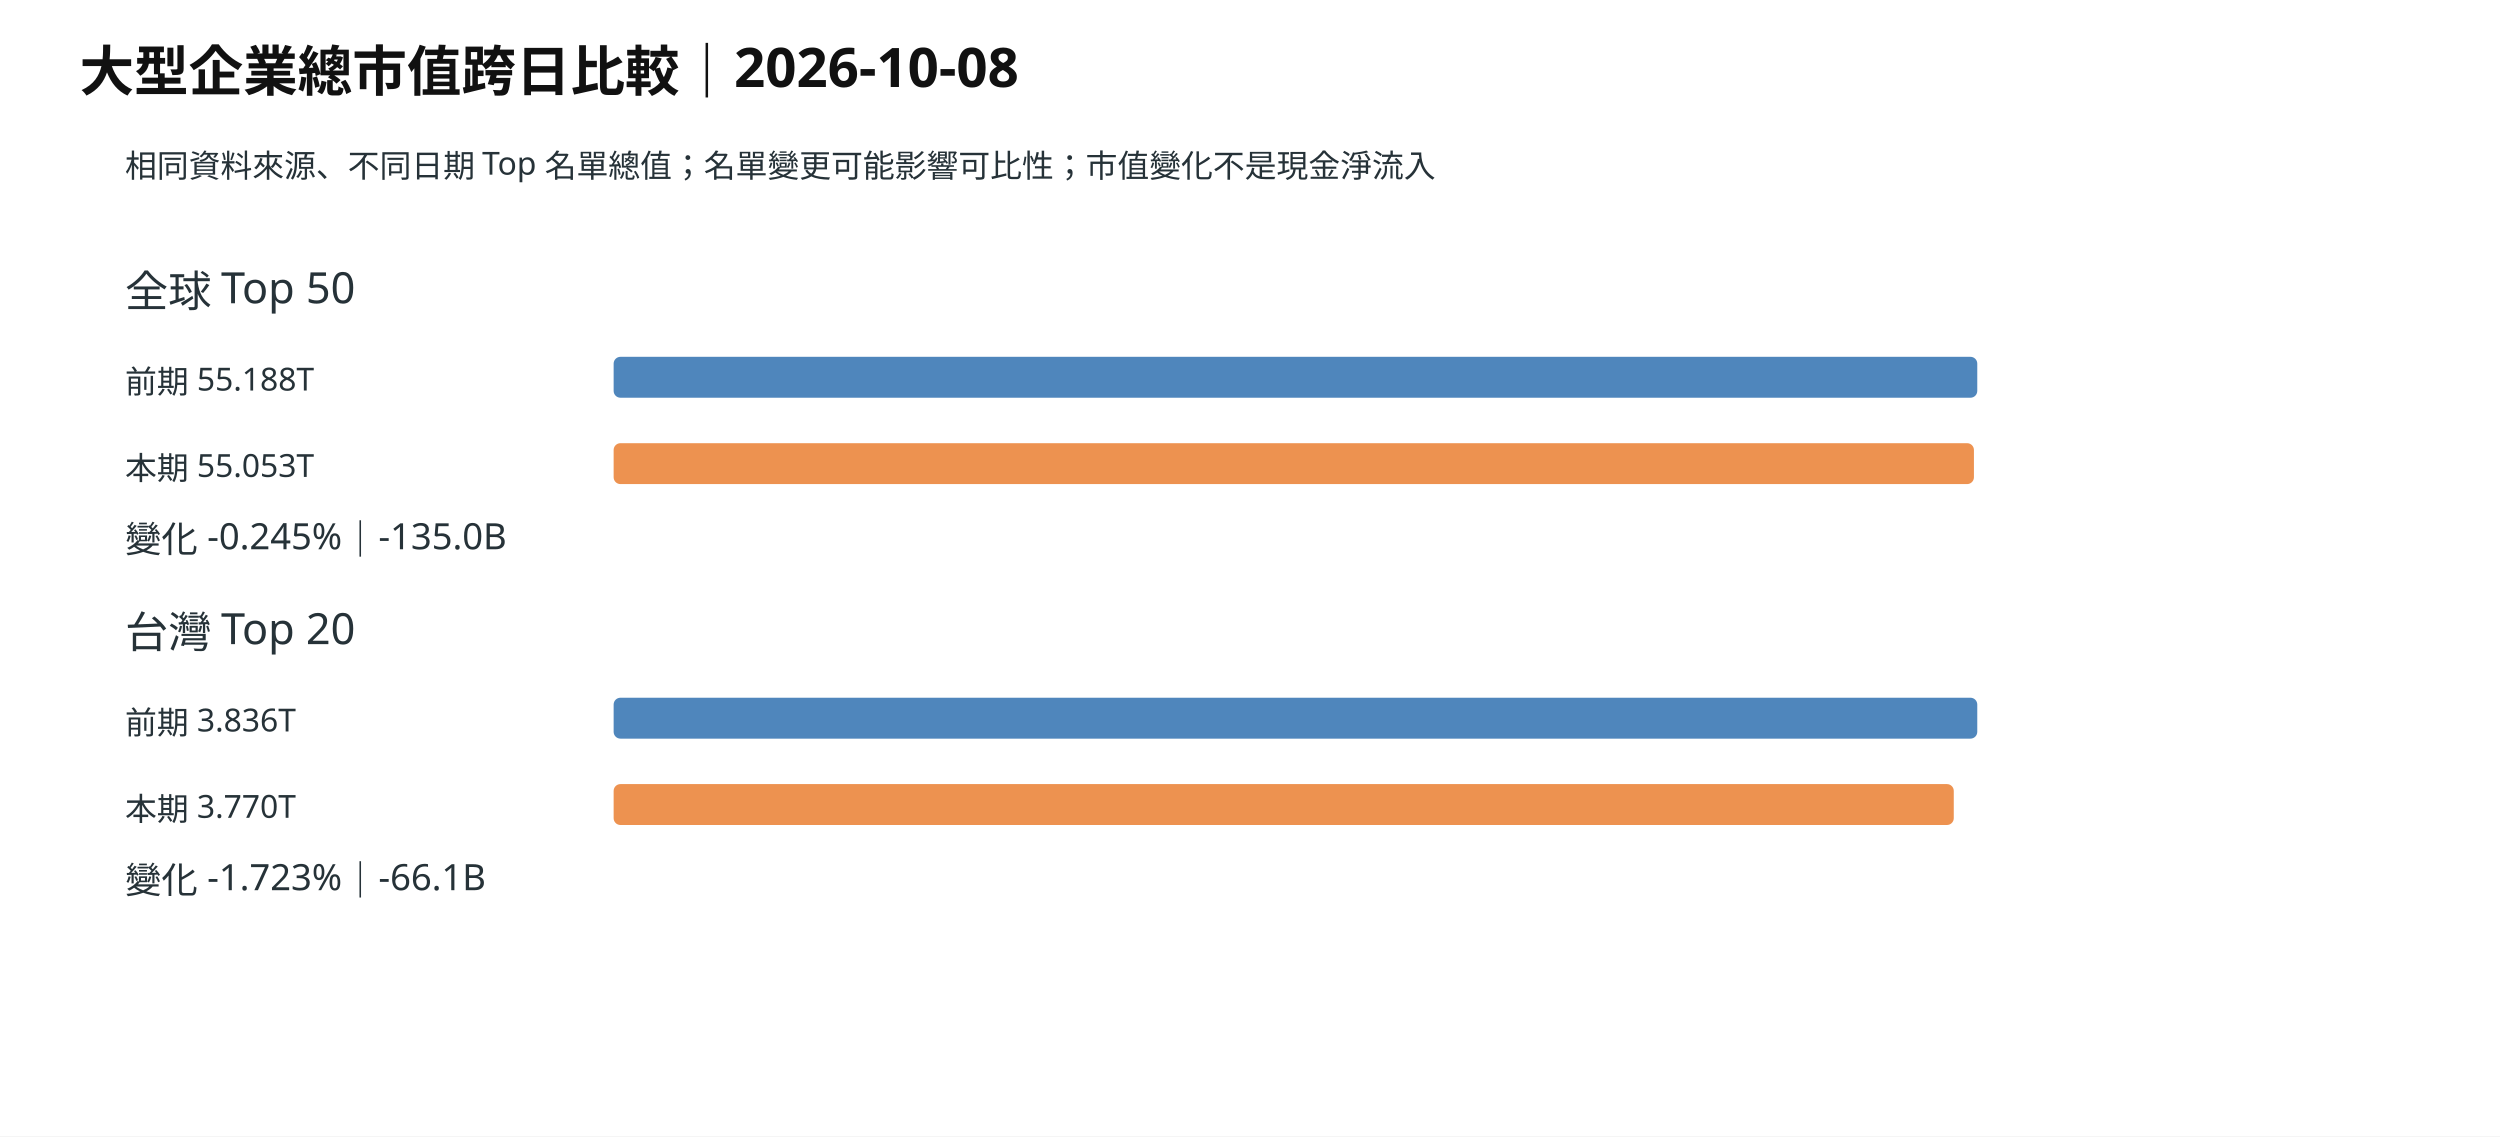
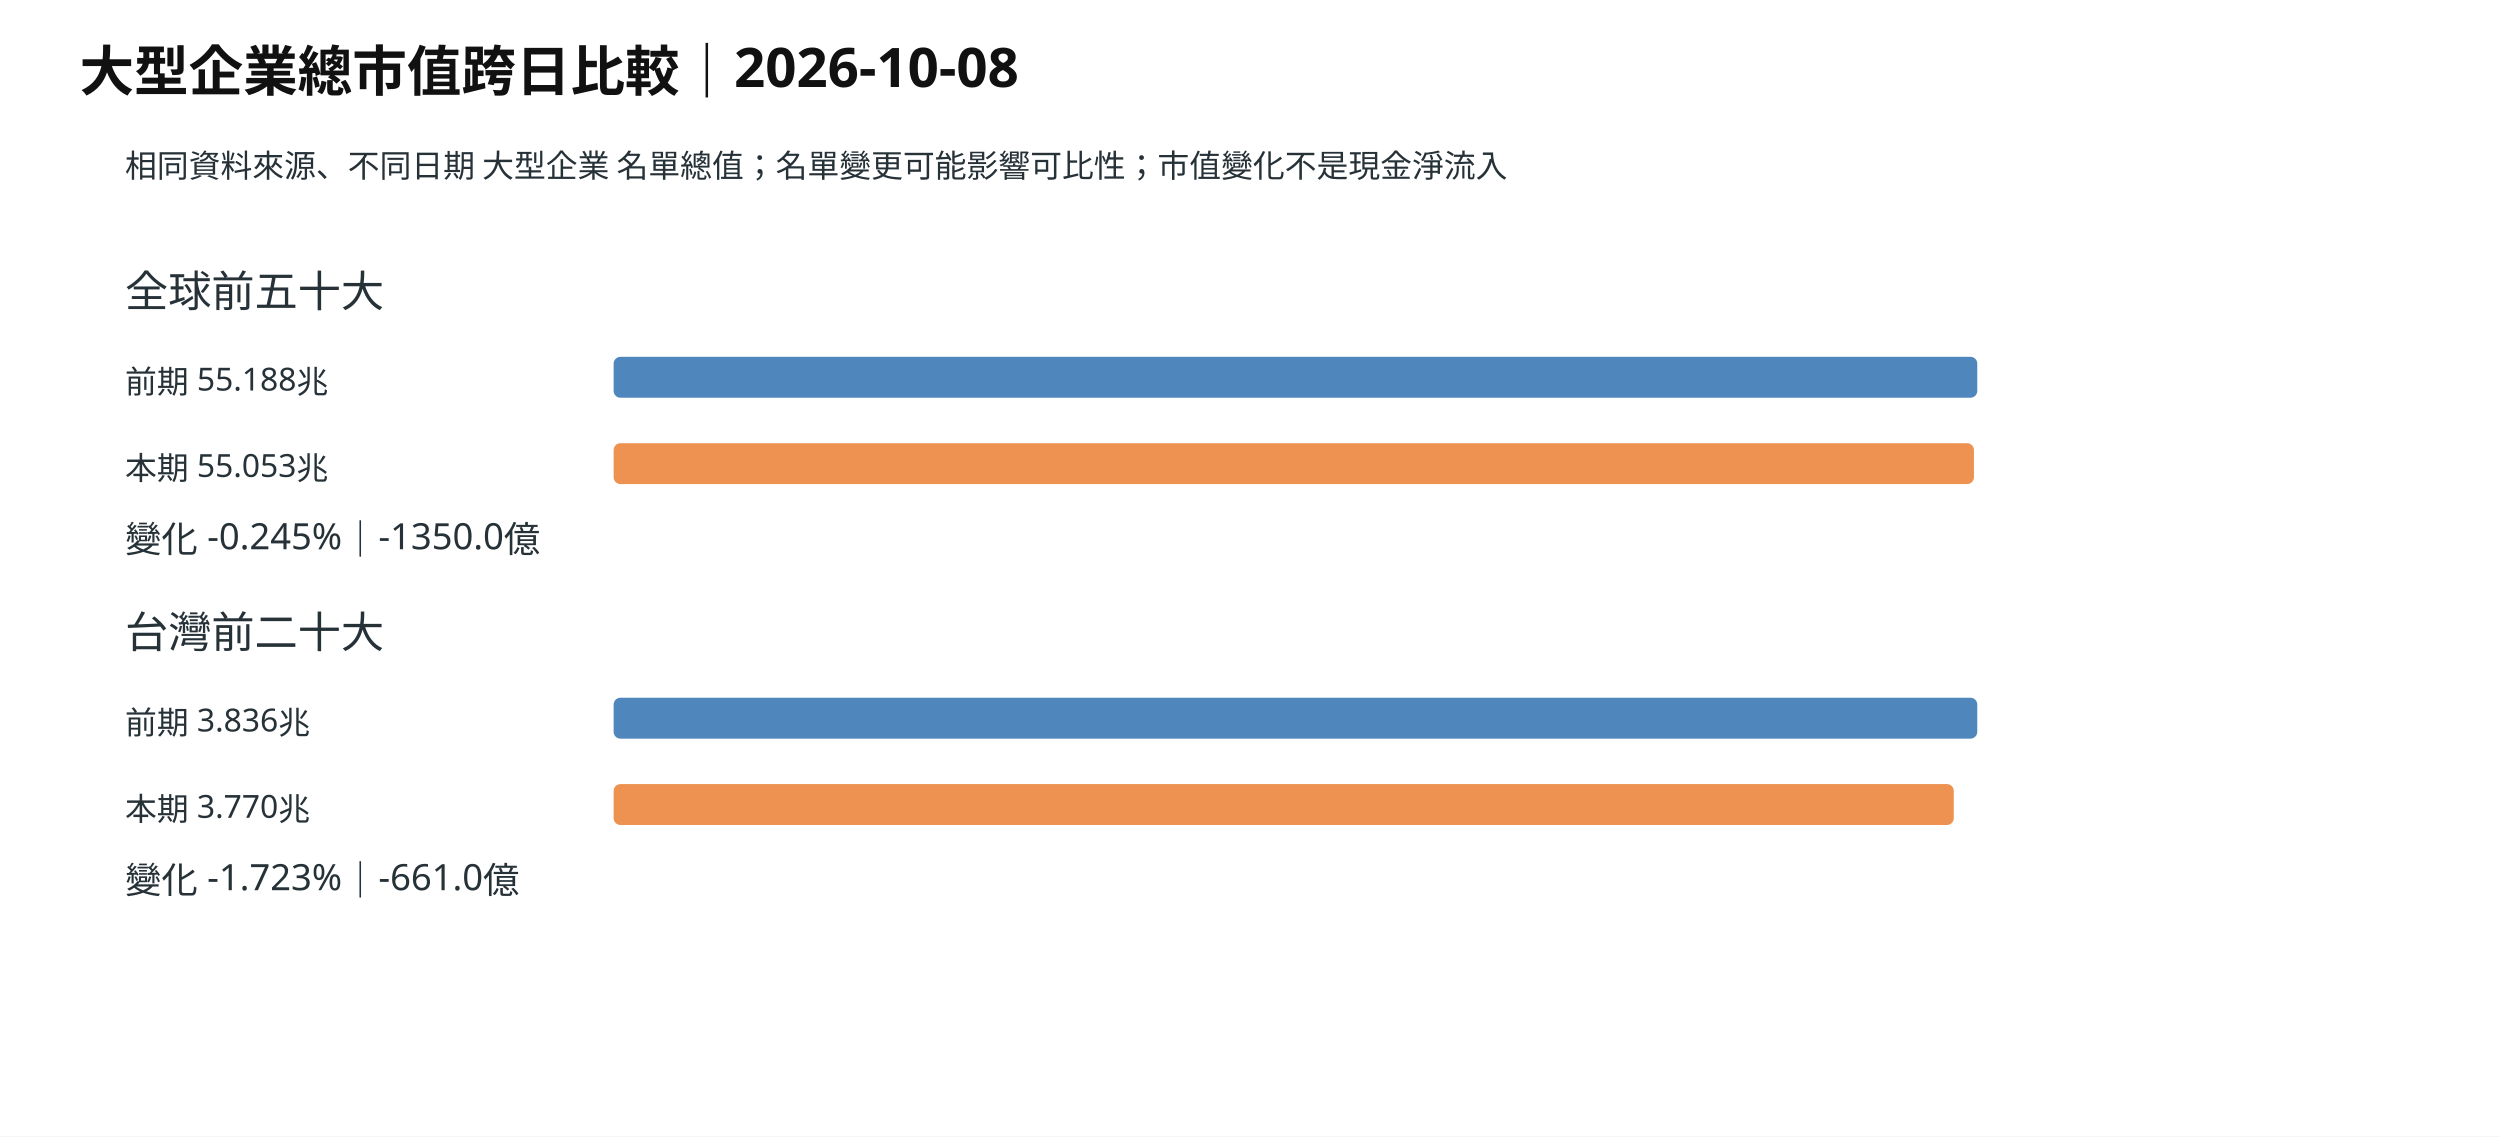
<svg xmlns="http://www.w3.org/2000/svg" viewBox="0 0 1100 500" role="img" aria-label="大型企業總市值跨日比較｜2026-10-08">
  <rect width="1100" height="500" fill="white" />
  <text x="35" y="40" font-family="sans-serif" font-size="24" font-weight="700" fill="#111">大型企業總市值跨日比較｜2026-10-08</text>
-   <text x="55" y="78" font-family="sans-serif" font-size="14" fill="#263238" text-anchor="start">相同資料來源、不同日期 Top 名單總值；名單變更可能影響可比性；市值變化不是現金淨流入</text>
-   <text x="55" y="135" font-family="sans-serif" font-size="19" fill="#263238" text-anchor="start">全球 Top 50</text>
-   <text x="55" y="173" font-family="sans-serif" font-size="14" fill="#263238" text-anchor="start">前期 55.188T</text>
+   <text x="55" y="78" font-family="sans-serif" font-size="14" fill="#263238" text-anchor="start">相同資料來源、不同日期 大型企業 名單總值；名單變更可能影響可比性；市值變化不是現金淨流入</text>
+   <text x="55" y="135" font-family="sans-serif" font-size="19" fill="#263238" text-anchor="start">全球前五十大</text>
+   <text x="55" y="173" font-family="sans-serif" font-size="14" fill="#263238" text-anchor="start">前期 55.188兆</text>
  <rect x="270" y="157" width="600.00" height="18" rx="3" fill="#4f86bc" />
-   <text x="55" y="211" font-family="sans-serif" font-size="14" fill="#263238" text-anchor="start">本期 55.053T</text>
+   <text x="55" y="211" font-family="sans-serif" font-size="14" fill="#263238" text-anchor="start">本期 55.053兆</text>
  <rect x="270" y="195" width="598.53" height="18" rx="3" fill="#ed9250" />
-   <text x="55" y="243" font-family="sans-serif" font-size="16" fill="#263238" text-anchor="start">變化 -0.245%｜-135.0B</text>
-   <text x="55" y="285" font-family="sans-serif" font-size="19" fill="#263238" text-anchor="start">台灣 Top 20</text>
-   <text x="55" y="323" font-family="sans-serif" font-size="14" fill="#263238" text-anchor="start">前期 3.836T</text>
+   <text x="55" y="243" font-family="sans-serif" font-size="16" fill="#263238" text-anchor="start">變化 -0.245%｜-1350.0億</text>
+   <text x="55" y="285" font-family="sans-serif" font-size="19" fill="#263238" text-anchor="start">台灣前二十大</text>
+   <text x="55" y="323" font-family="sans-serif" font-size="14" fill="#263238" text-anchor="start">前期 3.836兆</text>
  <rect x="270" y="307" width="600.00" height="18" rx="3" fill="#4f86bc" />
-   <text x="55" y="361" font-family="sans-serif" font-size="14" fill="#263238" text-anchor="start">本期 3.770T</text>
+   <text x="55" y="361" font-family="sans-serif" font-size="14" fill="#263238" text-anchor="start">本期 3.770兆</text>
  <rect x="270" y="345" width="589.66" height="18" rx="3" fill="#ed9250" />
-   <text x="55" y="393" font-family="sans-serif" font-size="16" fill="#263238" text-anchor="start">變化 -1.723%｜-66.1B</text>
+   <text x="55" y="393" font-family="sans-serif" font-size="16" fill="#263238" text-anchor="start">變化 -1.723%｜-661.0億</text>
</svg>
